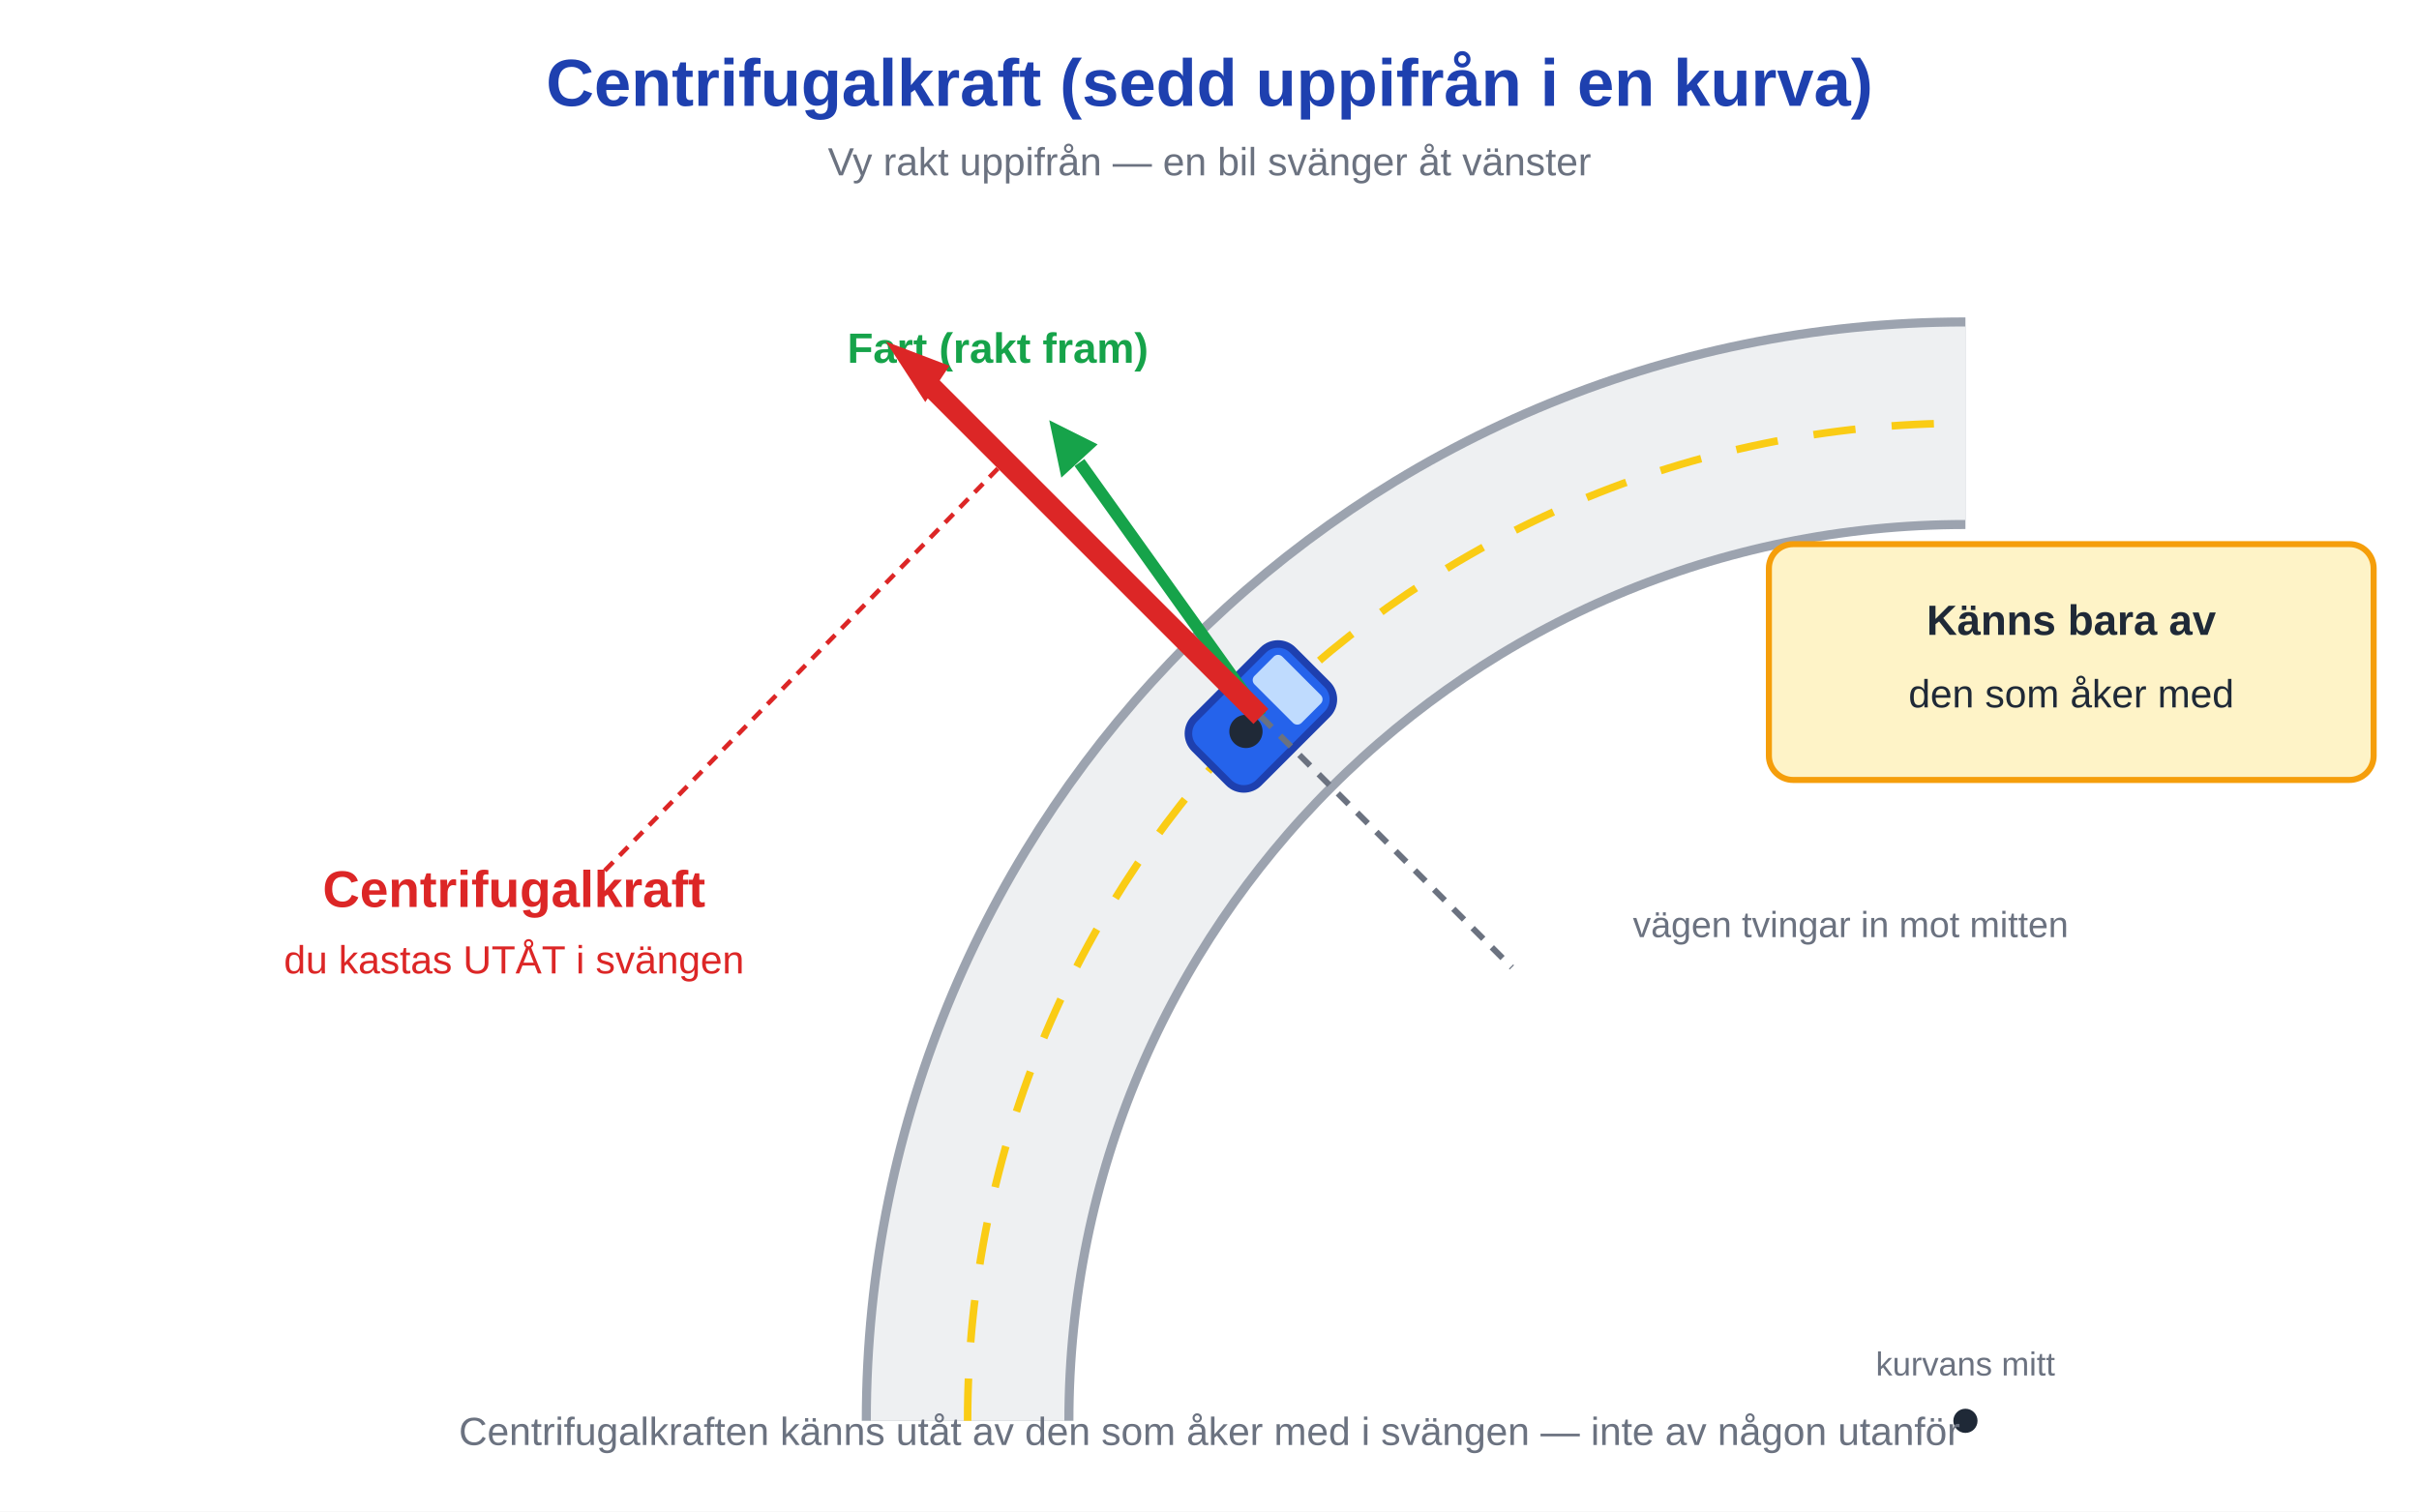
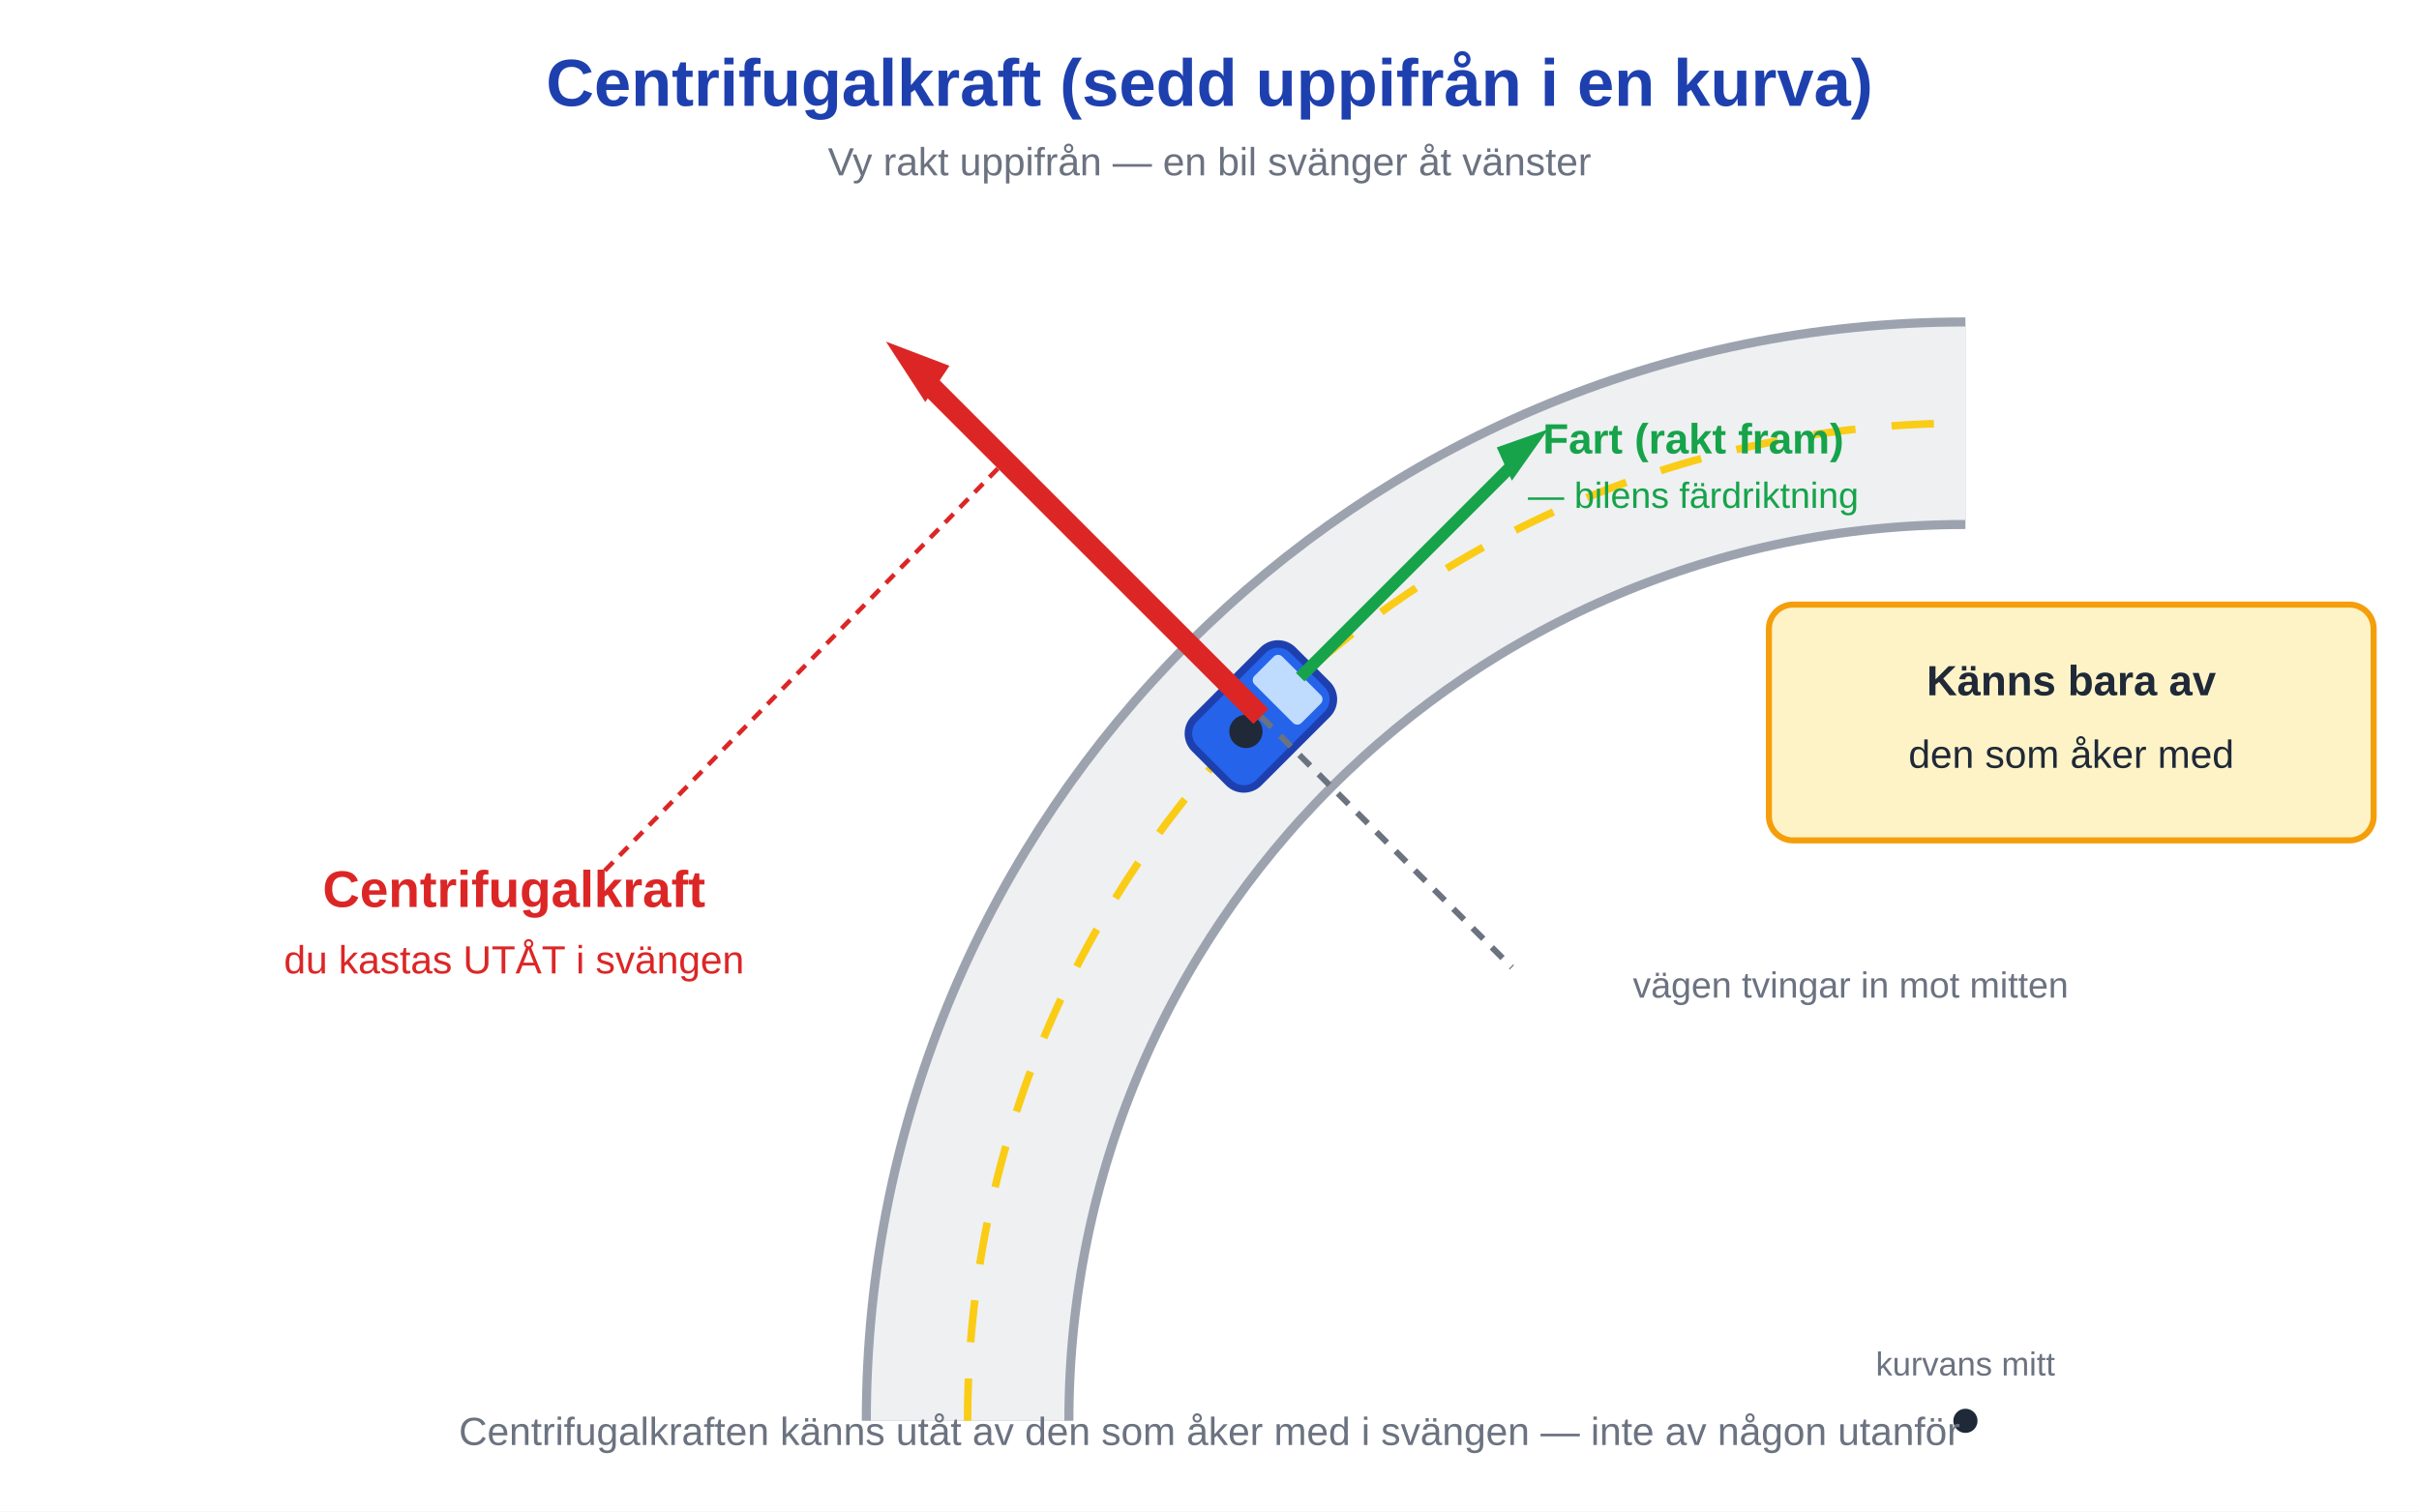
<svg xmlns="http://www.w3.org/2000/svg" viewBox="0 0 800 500" width="800" height="500">
  <rect width="800" height="500" fill="white" />
  <text x="400" y="35" font-family="Arial,sans-serif" font-size="22" fill="#1e40af" text-anchor="middle" font-weight="bold">Centrifugalkraft (sedd uppifrån i en kurva)</text>
  <text x="400" y="58" font-family="Arial,sans-serif" font-size="13" fill="#6b7280" text-anchor="middle">Vy rakt uppifrån — en bil svänger åt vänster</text>
  <path d="M 320 470 A 330 330 0 0 1 650 140" fill="none" stroke="#9ca3af" stroke-width="70" />
  <path d="M 320 470 A 330 330 0 0 1 650 140" fill="none" stroke="#eef0f2" stroke-width="64" />
  <path d="M 320 470 A 330 330 0 0 1 650 140" fill="none" stroke="#facc15" stroke-width="2.5" stroke-dasharray="14,12" />
  <circle cx="650" cy="470" r="4" fill="#1f2937" />
  <text x="650" y="455" font-family="Arial,sans-serif" font-size="11" fill="#6b7280" text-anchor="middle">kurvans mitt</text>
  <g transform="translate(417,237) rotate(-45)">
    <rect x="-23" y="-15" width="46" height="30" rx="7" fill="#2563eb" stroke="#1e40af" stroke-width="2.5" />
    <rect x="6" y="-11" width="13" height="22" rx="2" fill="#bfdbfe" />
    <circle cx="-7" cy="0" r="5.5" fill="#1f2937" />
  </g>
-   <line x1="417" y1="237" x2="357" y2="153" stroke="#16a34a" stroke-width="4" />
-   <polygon points="347,139 363,147 351,158" fill="#16a34a" />
-   <text x="330" y="120" font-family="Arial,sans-serif" font-size="14" fill="#16a34a" text-anchor="middle" font-weight="bold">Fart (rakt fram)</text>
+   <line x1="430" y1="224" x2="502" y2="152" stroke="#16a34a" stroke-width="4" />
+   <polygon points="512,142 500,159 495,148" fill="#16a34a" />
+   <text x="560" y="150" font-family="Arial,sans-serif" font-size="14" fill="#16a34a" text-anchor="middle" font-weight="bold">Fart (rakt fram)</text>
+   <text x="560" y="168" font-family="Arial,sans-serif" font-size="12" fill="#16a34a" text-anchor="middle">— bilens färdriktning</text>
  <line x1="417" y1="237" x2="500" y2="320" stroke="#6b7280" stroke-width="2" stroke-dasharray="5,4" />
-   <text x="540" y="310" font-family="Arial,sans-serif" font-size="12" fill="#6b7280" text-anchor="start">vägen tvingar in mot mitten</text>
+   <text x="540" y="330" font-family="Arial,sans-serif" font-size="12" fill="#6b7280" text-anchor="start">vägen tvingar in mot mitten</text>
  <line x1="417" y1="237" x2="307" y2="127" stroke="#dc2626" stroke-width="7" />
  <polygon points="293,113 314,121 306,133" fill="#dc2626" />
  <text x="170" y="300" font-family="Arial,sans-serif" font-size="17" fill="#dc2626" text-anchor="middle" font-weight="bold">Centrifugalkraft</text>
  <text x="170" y="322" font-family="Arial,sans-serif" font-size="13" fill="#dc2626" text-anchor="middle">du kastas UTÅT i svängen</text>
  <line x1="200" y1="288" x2="330" y2="155" stroke="#dc2626" stroke-width="1.5" stroke-dasharray="4,3" />
-   <rect x="585" y="180" width="200" height="78" fill="#fef3c7" stroke="#f59e0b" stroke-width="2" rx="8" />
-   <text x="685" y="210" font-family="Arial,sans-serif" font-size="14" fill="#1f2937" text-anchor="middle" font-weight="bold">Känns bara av</text>
-   <text x="685" y="234" font-family="Arial,sans-serif" font-size="13" fill="#1f2937" text-anchor="middle">den som åker med</text>
+   <rect x="585" y="200" width="200" height="78" fill="#fef3c7" stroke="#f59e0b" stroke-width="2" rx="8" />
+   <text x="685" y="230" font-family="Arial,sans-serif" font-size="14" fill="#1f2937" text-anchor="middle" font-weight="bold">Känns bara av</text>
+   <text x="685" y="254" font-family="Arial,sans-serif" font-size="13" fill="#1f2937" text-anchor="middle">den som åker med</text>
  <text x="400" y="478" font-family="Arial,sans-serif" font-size="13" fill="#6b7280" text-anchor="middle">Centrifugalkraften känns utåt av den som åker med i svängen — inte av någon utanför</text>
</svg>
